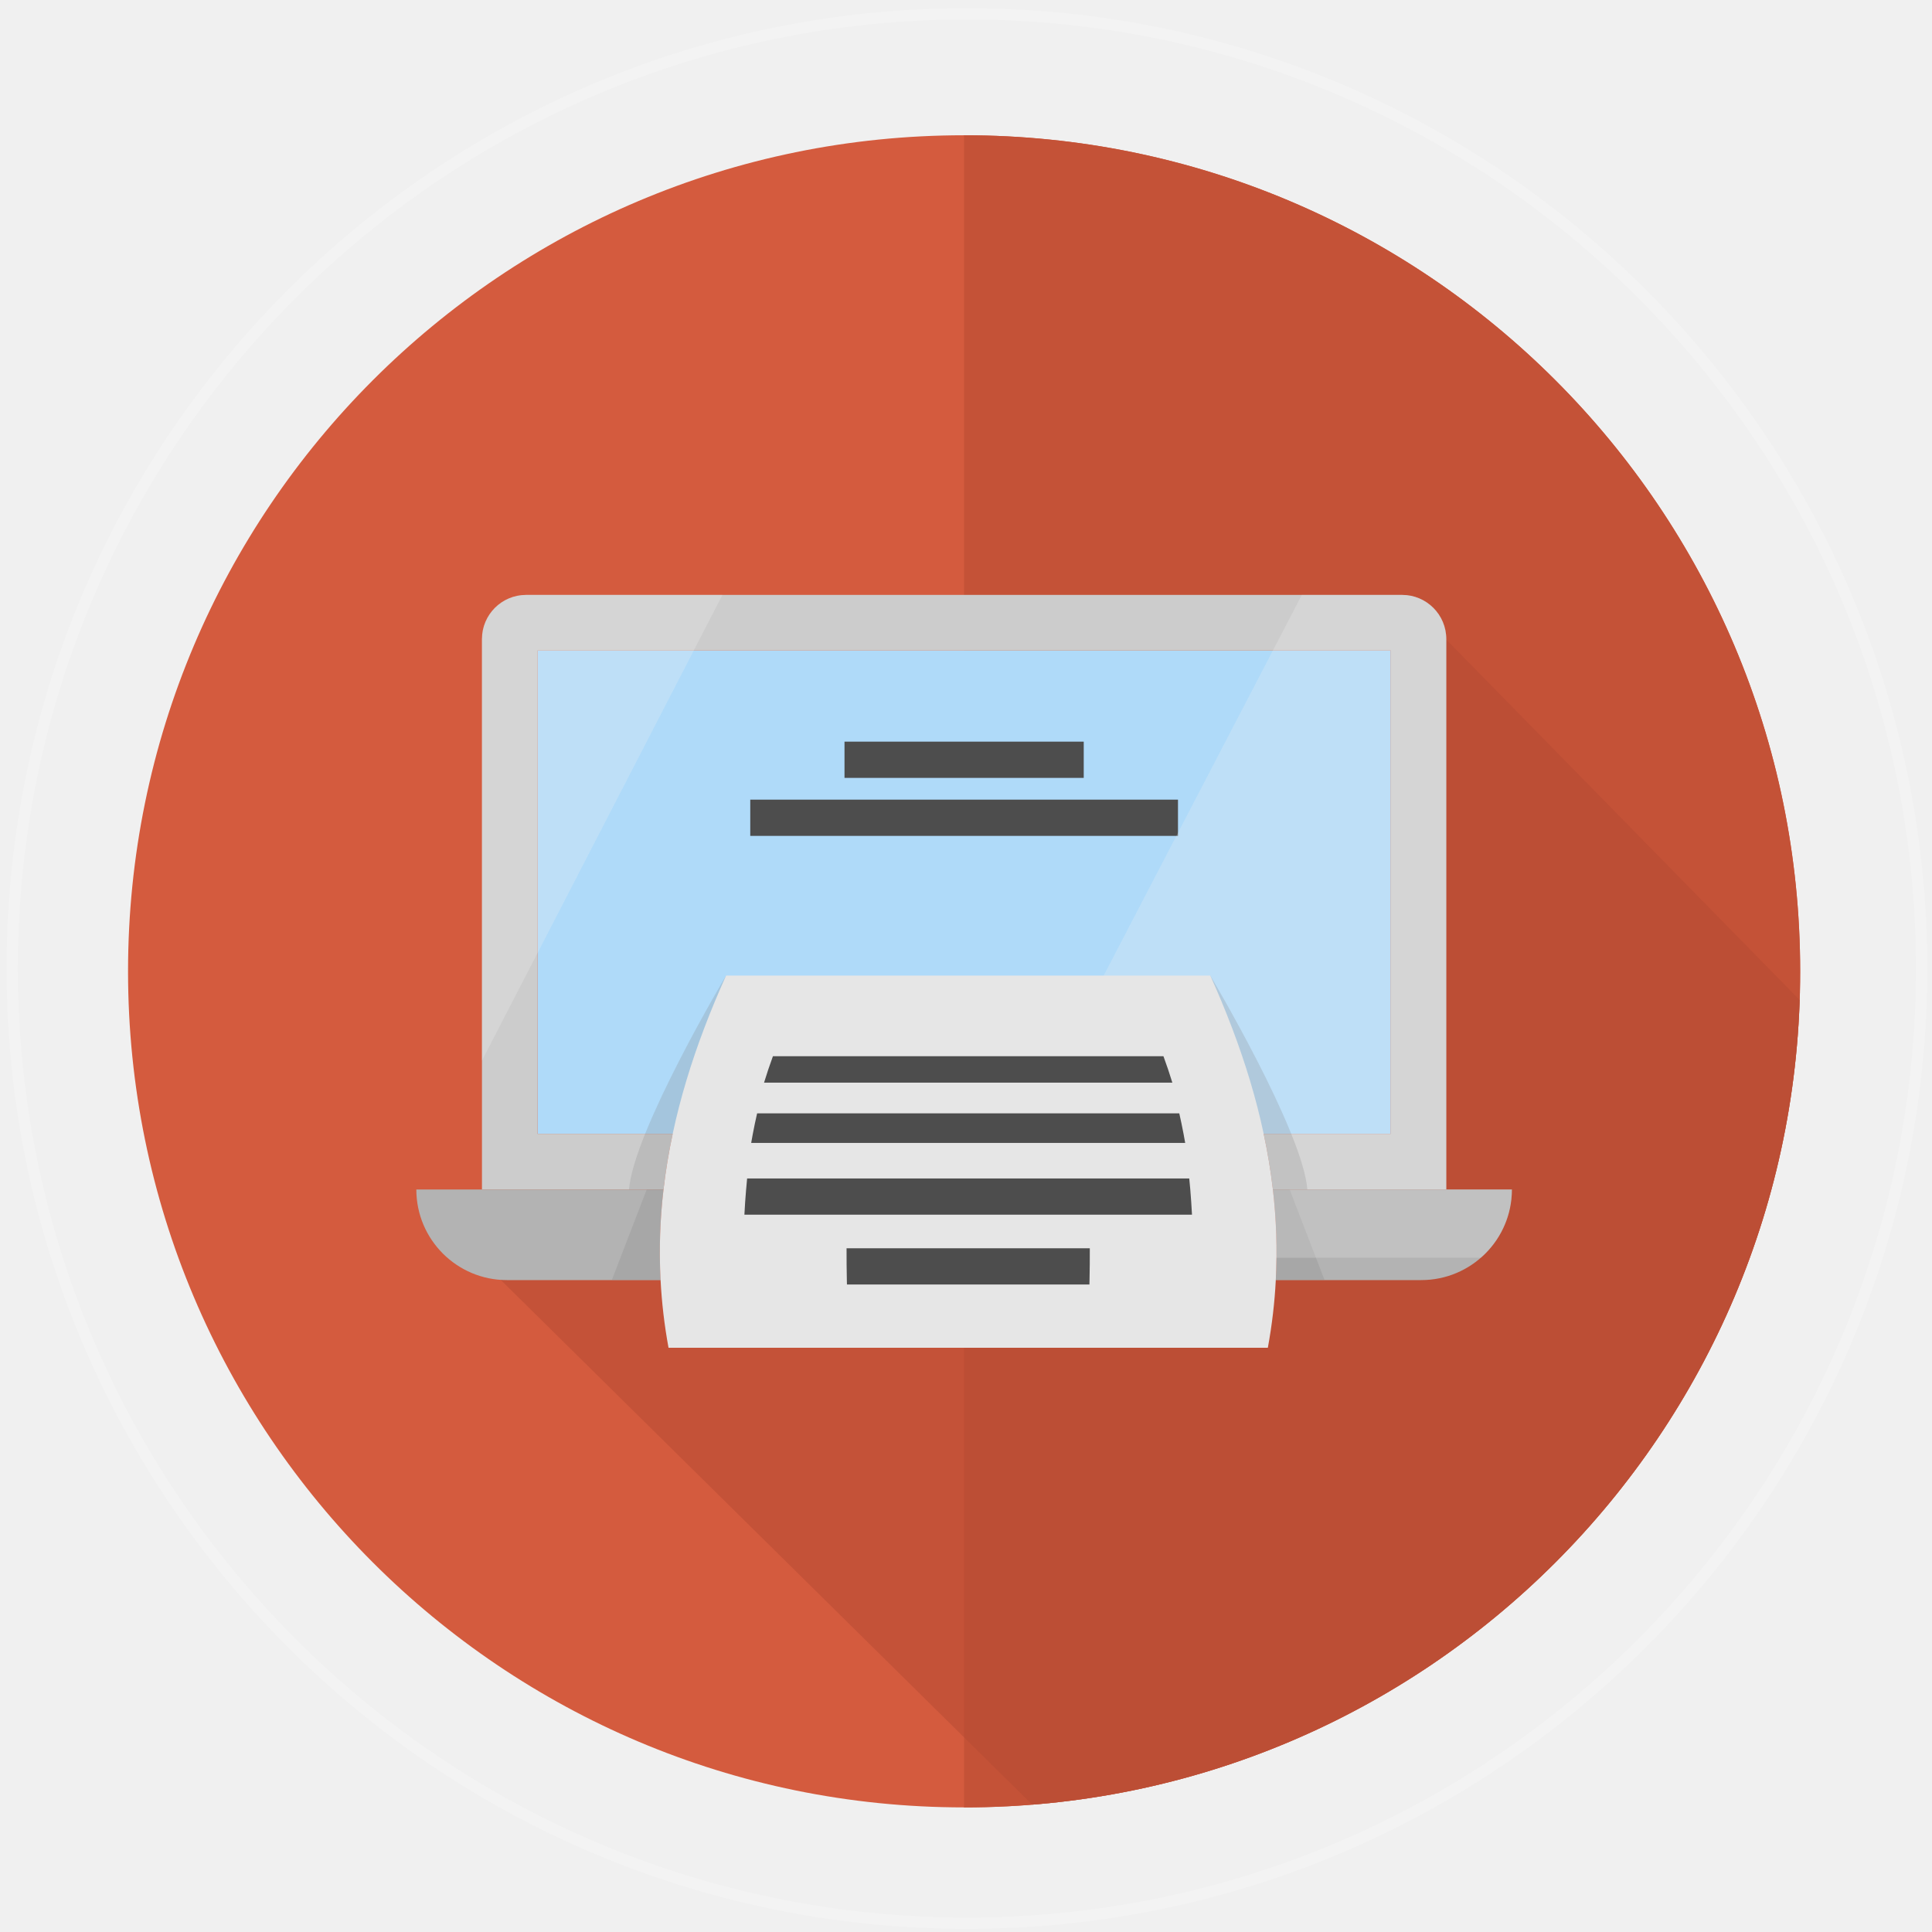
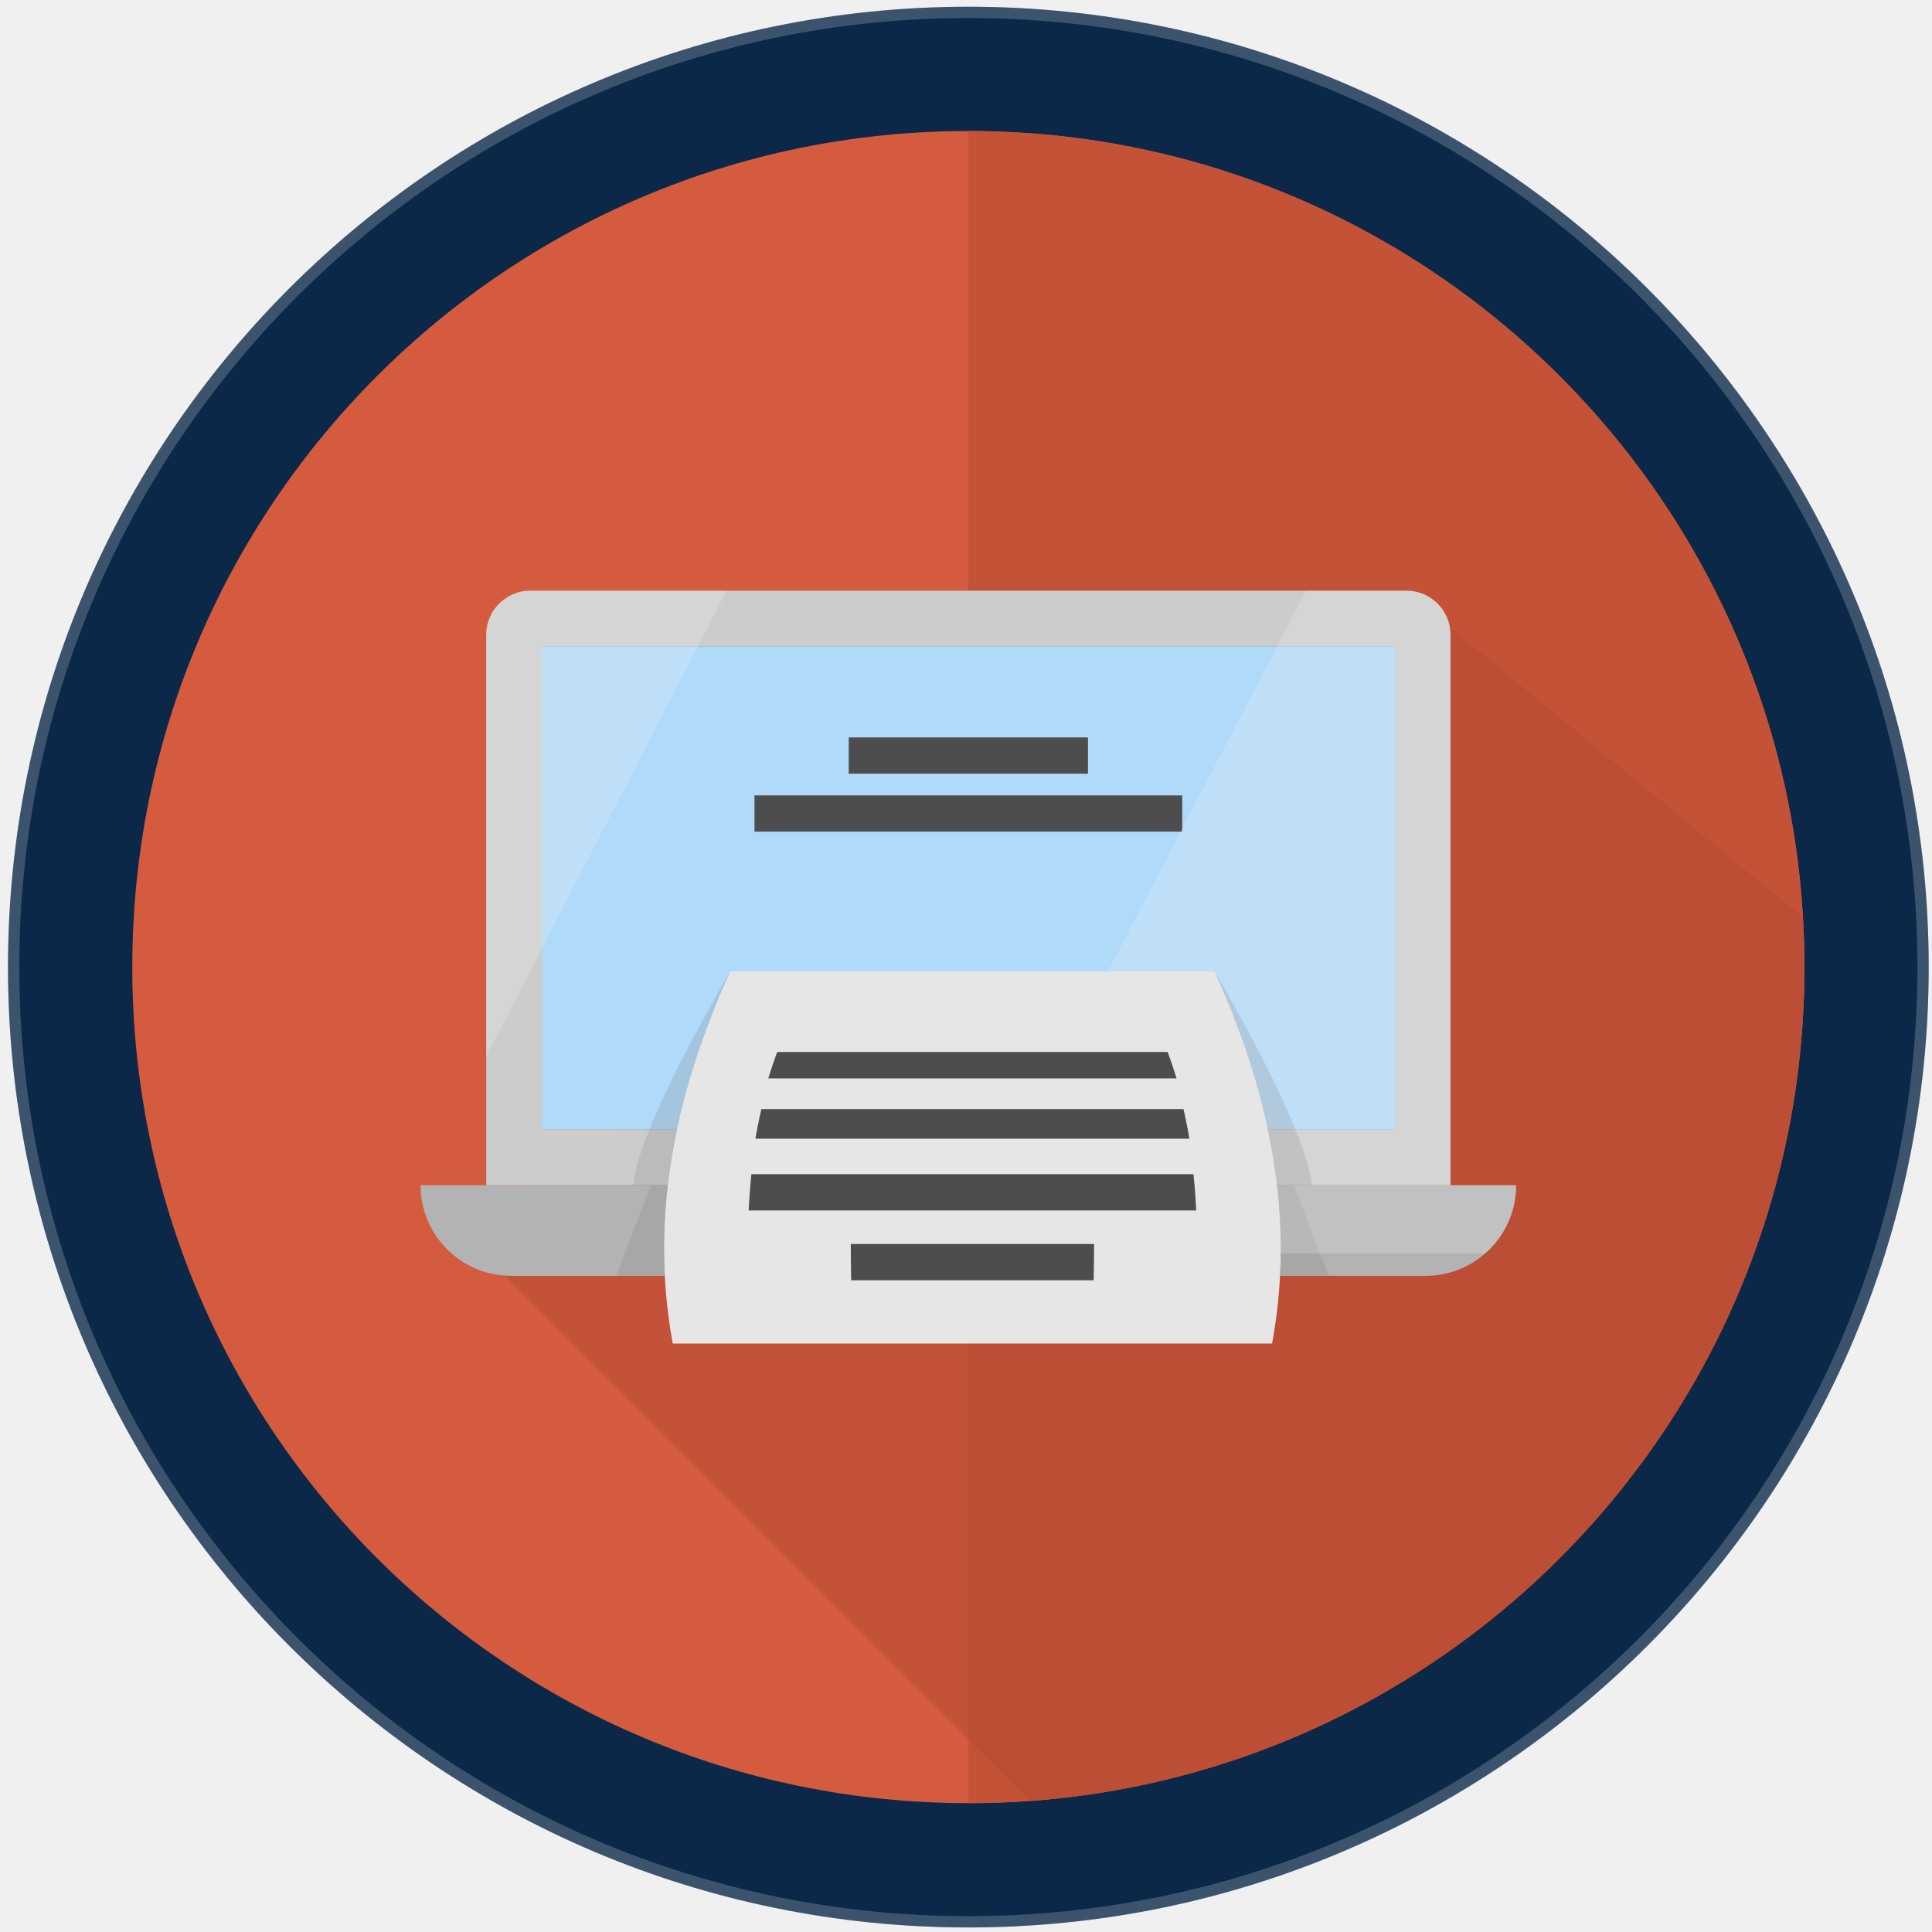
<svg xmlns="http://www.w3.org/2000/svg" version="1.1" id="Слой_1" x="0px" y="0px" width="171px" height="171px" viewBox="0 0 171 171" enable-background="new 0 0 171 171" xml:space="preserve">
  <defs id="defs10">
    <mask maskUnits="userSpaceOnUse" id="mask4272">
      <g id="g4275">
        <circle id="circle4277" cx="85.333" cy="85.972" r="74" style="fill:#d45b3e" />
        <path id="path4279" d="m 85.348,11.972 c -0.007,0.001 -0.014,0.001 -0.021,0.002 l 0,147.998 c 0.007,0 0.014,0 0.021,0 40.86,0 73.984,-33.131 73.984,-74 0,-40.869 -33.123,-74 -73.984,-74 0,0 0,0 0,0 z" style="fill:#c45237" />
      </g>
    </mask>
+     <mask maskUnits="userSpaceOnUse" id="mask4328">
+       <g transform="translate(0.3749998,-0.3750001)" id="g4330">
+         <circle id="circle4332" cx="85.333" cy="85.972" r="74" style="fill:#d45b3e" />
+         <path id="path4334" d="m 85.348,11.972 c -0.007,0.001 -0.014,0.001 -0.021,0.002 l 0,147.998 c 0.007,0 0.014,0 0.021,0 40.86,0 73.984,-33.131 73.984,-74 0,-40.869 -33.123,-74 -73.984,-74 0,0 0,0 0,0 z" style="fill:#c45237" />
+       </g>
+     </mask>
  </defs>
-   <g id="g4281">
-     <g id="g4274">
+   <g id="g4336">
+     <path id="path4226" enable-background="new    " d="m 85.708,0.597 c 46.9,0 85,38.1 85,85 0,46.9 -38.1,85 -85,85 -46.9,0 -85,-38.1 -85,-85 0,-46.9 38.1,-85 85,-85 z" style="opacity:1;fill:#0b2848;fill-opacity:1;stroke:none" />
+     <path id="path4271" enable-background="new    " d="m 85.708,1.097 c 46.624,0 84.5,37.876 84.5,84.5 0,46.624 -37.876,84.5 -84.5,84.5 -46.624,0 -84.5,-37.876 -84.5,-84.5 0,-46.624 37.876,-84.5 84.5,-84.5 z" style="opacity:0.2;fill:none;stroke:#ffffff" />
+     <g transform="translate(0.3749998,-0.3750001)" id="g4274">
      <circle id="path4230" cx="85.333" cy="85.972" r="74" style="fill:#d45b3e" />
      <path id="path4278" d="m 85.348,11.972 c -0.007,0.001 -0.014,0.001 -0.021,0.002 l 0,147.998 c 0.007,0 0.014,0 0.021,0 40.86,0 73.984,-33.131 73.984,-74 0,-40.869 -33.123,-74 -73.984,-74 0,0 0,0 0,0 z" style="fill:#c45237" />
    </g>
-     <path id="path4271" enable-background="new    " d="m 85.583,1.222 c 46.624,0 84.5,37.876 84.5,84.5 0,46.624 -37.876,84.5 -84.5,84.5 -46.624,0 -84.5,-37.876 -84.5,-84.5 0,-46.624 37.876,-84.5 84.5,-84.5 z" style="opacity:0.2;fill:none;stroke:#ffffff" />
-     <path mask="url(#mask4272)" id="path4264" d="m 36.873,105.931 60.442,59.677 40.217,-13.523 17.854,-24.218 8.662,-21.744 1.414,-11.314 L 124.132,52.658 51.442,110.366 Z" style="fill:#b14731;fill-opacity:1;fill-rule:evenodd;stroke:none;stroke-width:1px;stroke-linecap:butt;stroke-linejoin:miter;stroke-opacity:1" />
-     <g transform="matrix(0.2138926,0,0,0.2138926,36.8489,37.4879)" id="g4221">
+     <path mask="url(#mask4328)" id="path4320" d="M 37.25,105.5 96.5,164.75 130.5,153 l 19.75,-18.5 13.25,-24.75 1,-17.5 0,-7 L 124.425,52.308 43.5,107.25 Z" style="fill:#b14731;fill-opacity:1;fill-rule:evenodd;stroke:none;stroke-width:1px;stroke-linecap:butt;stroke-linejoin:miter;stroke-opacity:1" />
+     <g transform="matrix(0.2138926,0,0,0.2138926,37.2239,37.1129)" id="g4221">
      <g id="g4141">
        <rect x="50.16" y="93.91" style="fill:#afdaf9" width="353.04" height="200.02" id="rect4143" />
        <path style="fill:#cccccc" d="m 426.2,89.19 0,227.74 -71.75,0 c -0.91,-7.75 -2.18,-15.41 -3.81,-23 l 52.56,0 0,-200.02 -353.04,0 0,200.02 55.92,0 c -1.62,7.59 -2.9,15.25 -3.79,23 l -75.13,0 0,-227.74 c 0,-10.1 8.18,-18.28 18.28,-18.28 l 362.48,0 c 10.09,0 18.28,8.18 18.28,18.28 z" id="path4145" />
        <path style="fill:#b3b3b3" d="m 453.35,316.94 c 0,20.71 -16.79,37.5 -37.5,37.5 l -60.2,0 c 0.68,-12.72 0.22,-25.21 -1.2,-37.5 l 98.9,0 z" id="path4147" />
        <path style="fill:#b3b3b3" d="m 101.07,354.44 -63.57,0 c -10.36,0 -19.73,-4.2 -26.52,-10.98 C 4.2,336.67 0,327.3 0,316.94 l 102.28,0 c -1.43,12.29 -1.89,24.78 -1.21,37.5 z" id="path4149" />
        <rect x="177.179" y="131.63" style="fill:#4d4d4d" width="98.996" height="15" id="rect4151" />
        <rect x="138.181" y="155.629" style="fill:#4d4d4d" width="176.992" height="15" id="rect4153" />
        <path style="opacity:0.23;fill:#808080;enable-background:new" d="m 102.28,316.94 c -1.43,12.29 -1.89,24.78 -1.21,37.5 l -20.185,0 14.435,-37.5 6.96,0 z" id="path4155" />
        <path style="opacity:0.23;fill:#808080;enable-background:new" d="m 355.65,354.44 c 0.68,-12.72 0.22,-25.21 -1.2,-37.5 l 6.95,0 14.435,37.5 -20.185,0 z" id="path4157" />
        <path style="opacity:0.23;fill:#808080;enable-background:new" d="m 128.17,228.44 c 0,0 -38.203,64.175 -40.157,88.5 l 57.333,0" id="path4159" />
        <g id="g4161">
          <path style="opacity:0.23;fill:#f2f2f2;enable-background:new" d="m 426.2,89.19 0,227.74 -187.82,0 11.97,-23 104.09,-200.02 11.97,-23 41.51,0 c 10.1,0 18.28,8.18 18.28,18.28 z" id="path4163" />
          <path style="opacity:0.23;fill:#f2f2f2;enable-background:new" d="m 126.68,70.91 -99.52,192.72 0,-174.44 c 0,-10.1 8.19,-18.28 18.28,-18.28 l 81.24,0 z" id="path4165" />
        </g>
        <g id="g4167">
          <path style="opacity:0.23;fill:#f2f2f2;enable-background:new" d="m 453.35,316.93 c 0,11.27 -4.98,21.39 -12.85,28.26 l -121.58,0 14.7,-28.26 119.73,0 z" id="path4169" />
        </g>
        <path style="opacity:0.23;fill:#808080;enable-background:new" d="m 328.55,228.44 c 0,0 38.203,64.175 40.157,88.5 l -57.333,0" id="path4171" />
        <path style="fill:#e6e6e6" d="m 354.45,316.94 c 1.42,12.29 1.88,24.78 1.2,37.5 -0.47,9.21 -1.55,18.54 -3.29,28 l -248,0 c -1.74,-9.46 -2.81,-18.79 -3.29,-28 -0.68,-12.72 -0.22,-25.21 1.21,-37.5 l 0.01,0 0,-0.01 c 0.89,-7.75 2.17,-15.41 3.79,-23 3.16,-14.85 7.61,-29.41 13.04,-43.7 2.78,-7.33 5.81,-14.59 9.05,-21.79 l 200.38,0 c 3.24,7.2 6.28,14.46 9.05,21.79 5.43,14.29 9.89,28.85 13.04,43.7 1.63,7.59 2.9,15.25 3.81,23 -0.01,0.01 0,0.01 0,0.01 z" id="path4173" />
        <g id="g4175">
          <path style="fill:#4d4d4d" d="m 312.843,272.736 -168.955,0 c 1.114,-3.673 2.349,-7.309 3.672,-10.931 l 161.6,0 c 1.334,3.621 2.558,7.265 3.683,10.931 z" id="path4177" />
          <path style="fill:#4d4d4d" d="m 318.158,297.682 -179.596,0 c 0.209,-1.249 0.441,-2.481 0.673,-3.722 0.541,-2.856 1.136,-5.697 1.787,-8.52 l 174.688,0 c 0.639,2.832 1.235,5.664 1.775,8.52 0.243,1.241 0.464,2.473 0.673,3.722 z" id="path4179" />
          <path style="fill:#4d4d4d" d="m 320.97,327.38 -185.21,0 c 0.177,-3.5 0.408,-6.98 0.706,-10.44 l 0.011,0 0,-0.01 c 0.121,-1.52 0.265,-3.04 0.408,-4.55 l 182.949,0 c 0.166,1.51 0.298,3.03 0.43,4.55 l 0,0.01 c 0.287,3.47 0.53,6.95 0.706,10.44 z" id="path4181" />
          <path style="fill:#4d4d4d" d="m 278.689,341.27 c 0.012,4.36 -0.024,8.75 -0.119,13.17 -0.012,0.61 -0.024,1.22 -0.042,1.83 l -100.336,0 c -0.018,-0.61 -0.03,-1.22 -0.042,-1.83 -0.095,-4.42 -0.131,-8.81 -0.119,-13.17 l 100.658,0 z" id="path4183" />
        </g>
      </g>
      <g id="g4185" />
      <g id="g4187" />
      <g id="g4189" />
      <g id="g4191" />
      <g id="g4193" />
      <g id="g4195" />
      <g id="g4197" />
      <g id="g4199" />
      <g id="g4201" />
      <g id="g4203" />
      <g id="g4205" />
      <g id="g4207" />
      <g id="g4209" />
      <g id="g4211" />
      <g id="g4213" />
    </g>
  </g>
</svg>
